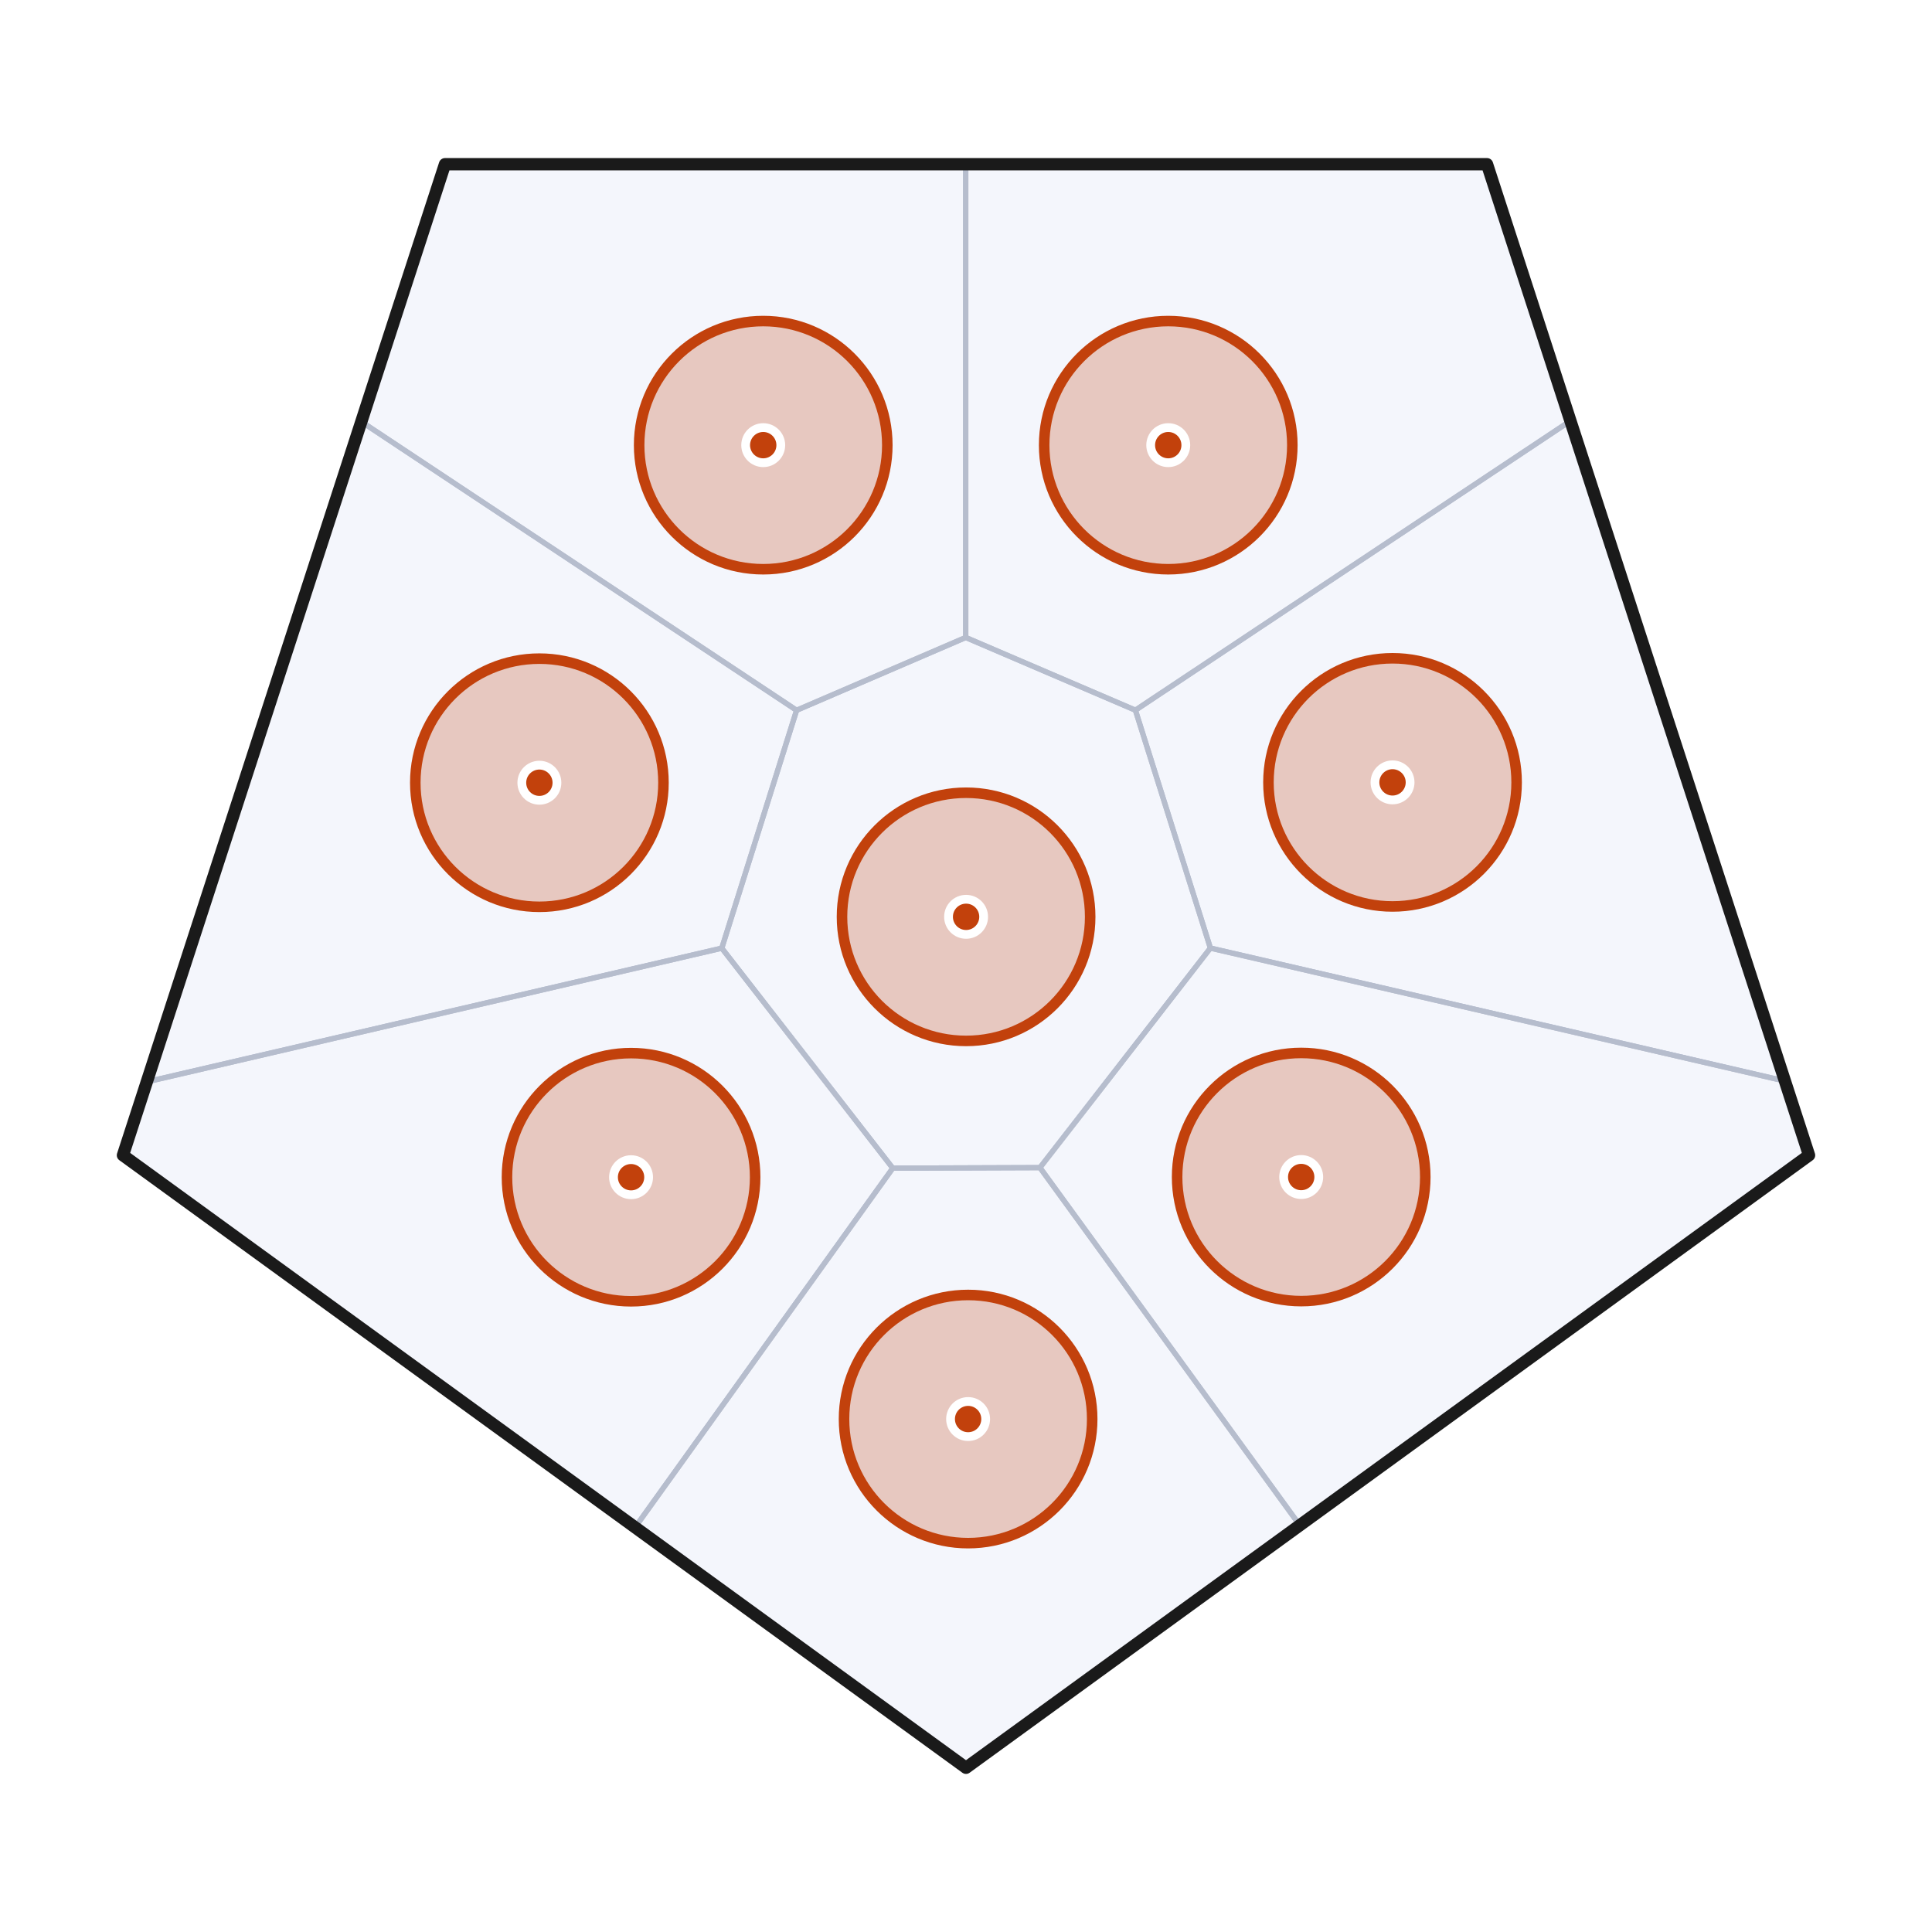
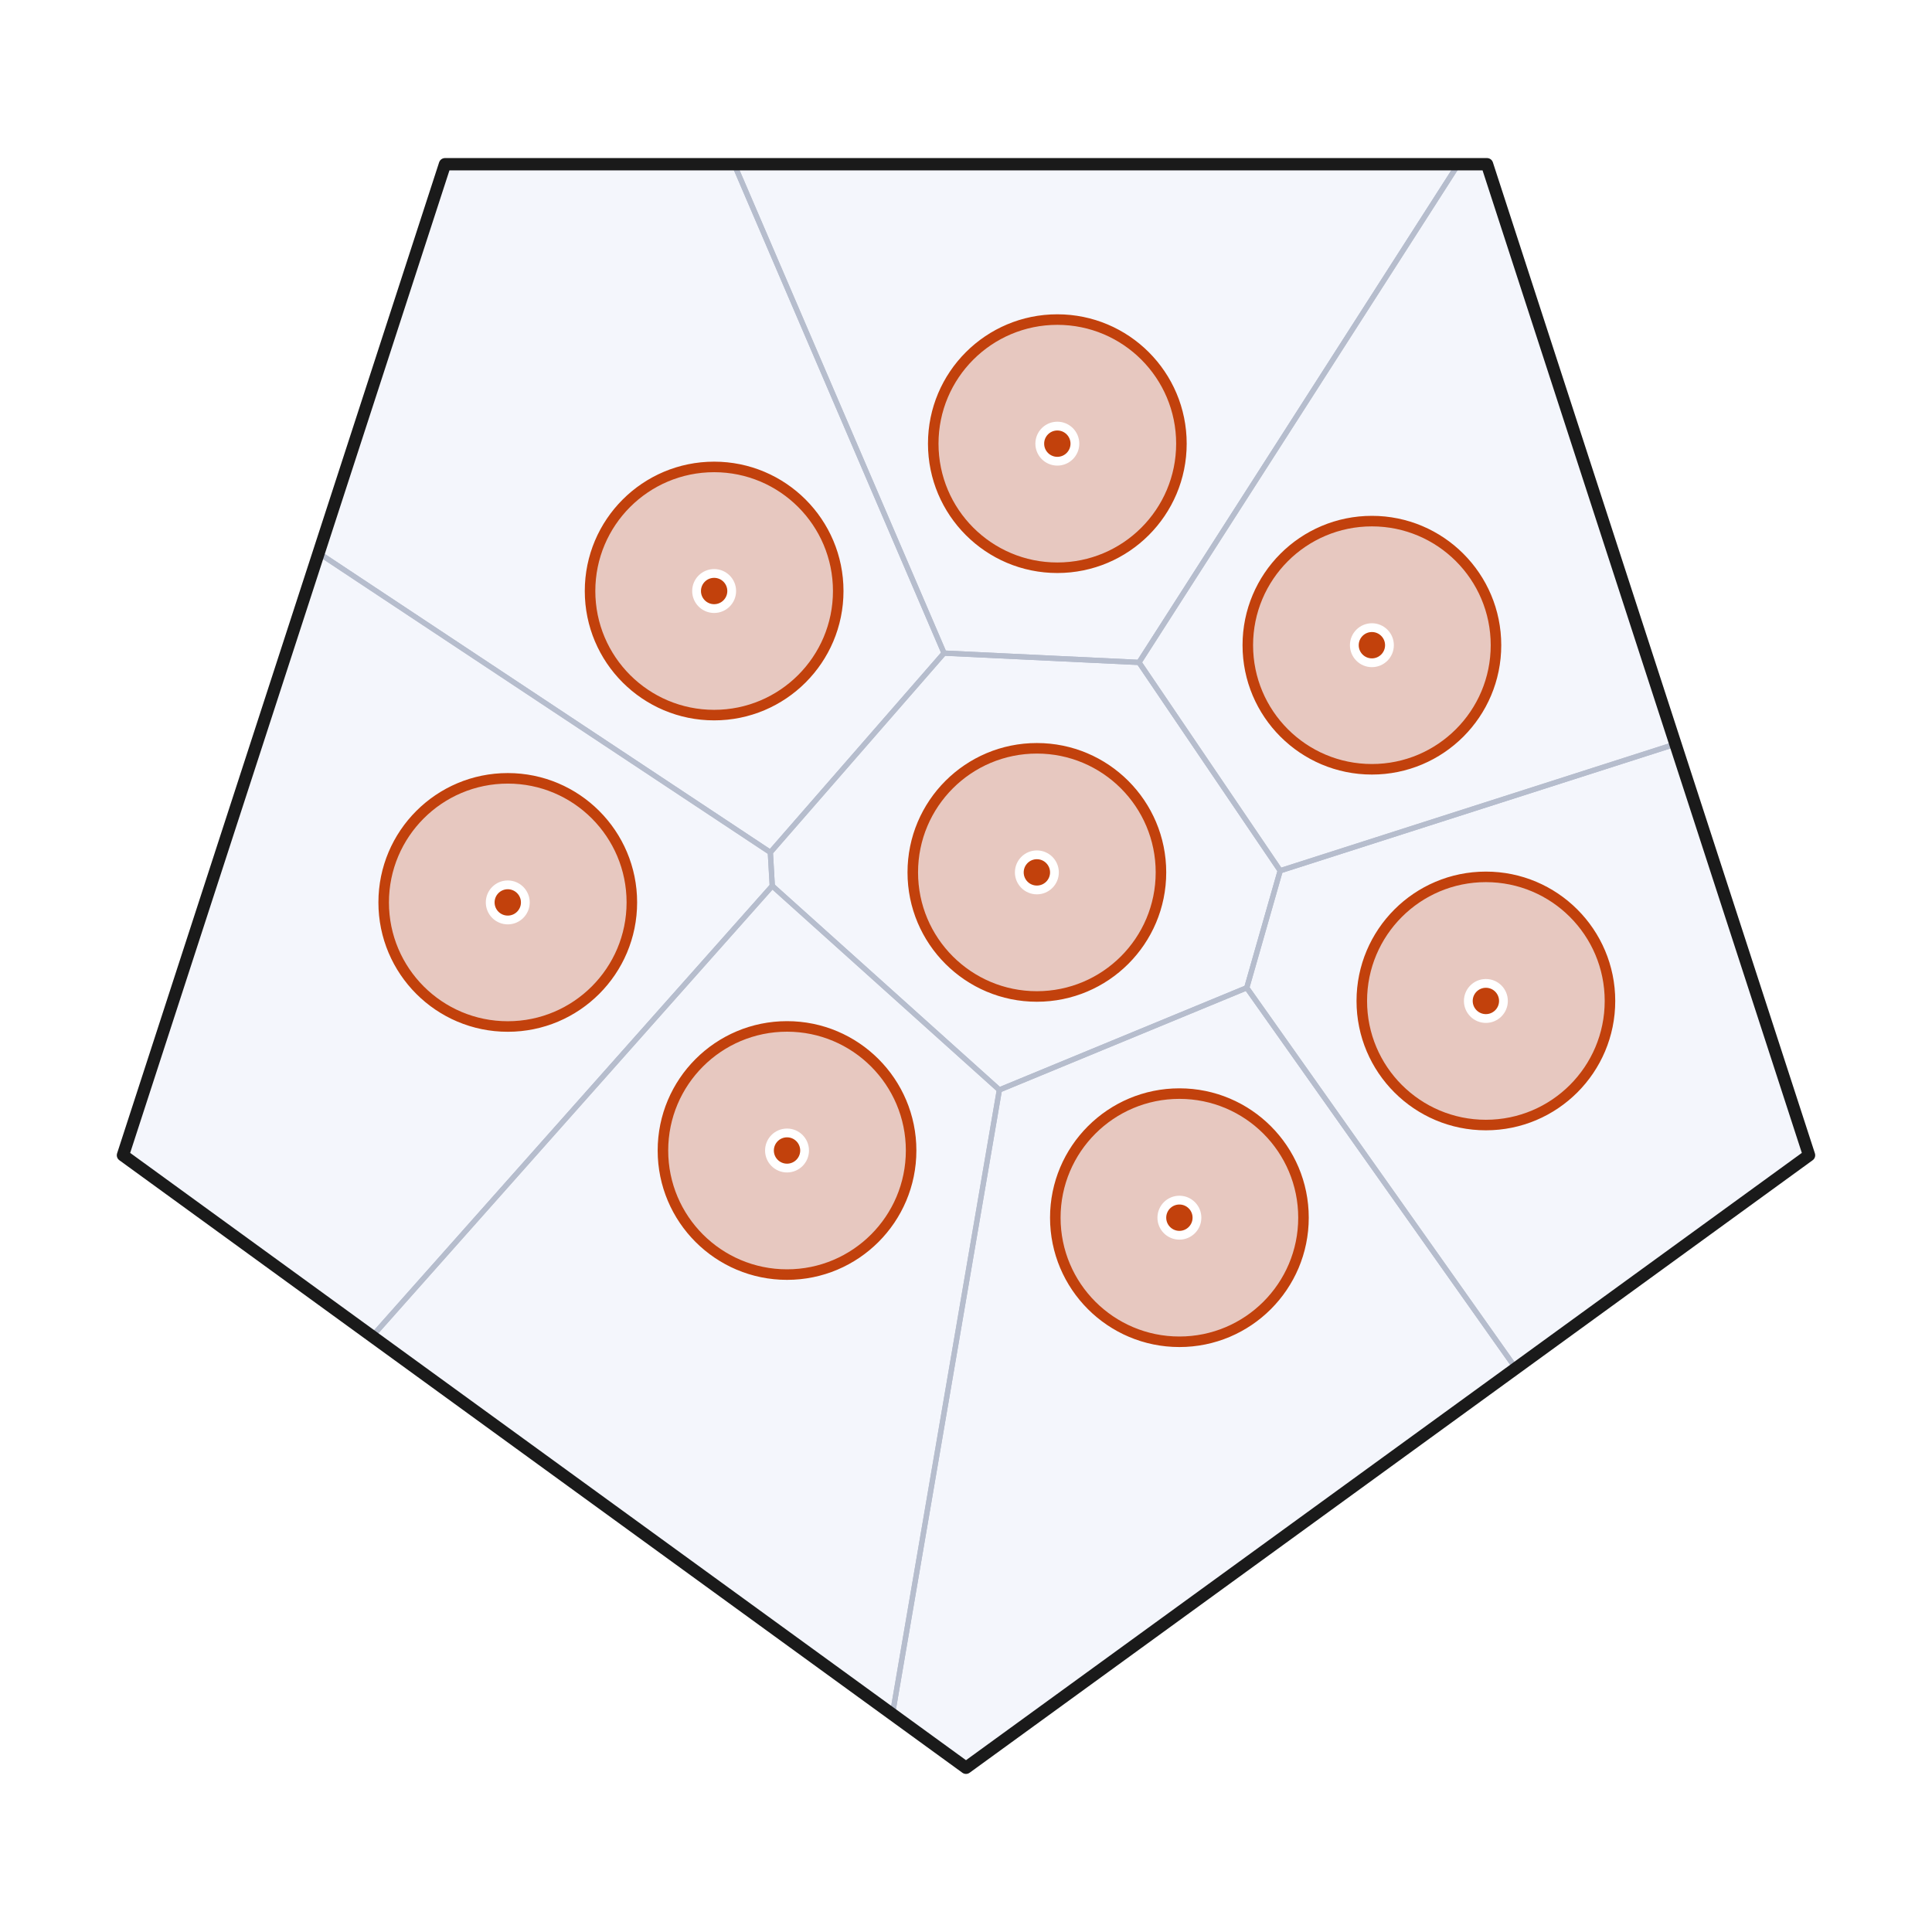
<svg xmlns="http://www.w3.org/2000/svg" viewBox="0 0 220 220" role="img" aria-label="8 circles of radius 0.7 in polygon">
  <style>
    .bg { fill: #fff; }
    .cells path { fill: rgba(80, 110, 200, 0.06); stroke: #b6bdcd; stroke-width: 0.6; }
    .boundary { fill: none; stroke: #1a1a1a; stroke-width: 1.4; stroke-linejoin: round; }
    .sites circle { fill: #c2410c; stroke: #fff; stroke-width: 1; }
    .sites circle.disc { fill: rgba(194, 65, 12, 0.25); stroke: #c2410c; stroke-width: 1.2; }
  </style>
  <rect class="bg" width="100%" height="100%" />
  <g class="cells">
-     <path d="M72.32,173.92 L110.00,201.30 L148.01,173.69 L118.42,132.96 L101.66,133.02 Z" />
-     <path d="M109.97,72.59 L129.29,80.87 L178.83,47.92 L169.33,18.70 L109.97,18.70 Z" />
-     <path d="M14.00,131.55 L72.32,173.92 L101.66,133.02 L82.19,107.97 L16.72,123.19 Z" />
-     <path d="M118.42,132.96 L148.01,173.69 L206.00,131.55 L203.25,123.10 L137.83,107.96 Z" />
-     <path d="M41.14,48.01 L90.71,80.88 L109.97,72.59 L109.97,18.70 L50.67,18.70 Z" />
-     <path d="M16.72,123.19 L82.19,107.97 L90.71,80.88 L41.14,48.01 Z" />
-     <path d="M82.19,107.97 L101.66,133.02 L118.42,132.96 L137.83,107.96 L129.29,80.87 L109.97,72.59 L90.71,80.88 Z" />
-     <path d="M129.29,80.87 L137.83,107.96 L203.25,123.10 L178.83,47.92 Z" />
+     <path d="M129.70,75.43 L145.78,99.15 L190.78,84.73 L169.33,18.70 L166.06,18.70 Z" />
+     <path d="M141.97,112.48 L172.61,155.81 L206.00,131.55 L190.78,84.73 L145.78,99.15 Z" />
+     <path d="M42.38,152.17 L101.62,195.22 L113.80,124.11 L87.94,100.88 Z" />
+     <path d="M83.60,18.70 L107.50,74.37 L129.70,75.43 L166.06,18.70 Z" />
+     <path d="M14.00,131.55 L42.38,152.17 L87.94,100.88 L87.72,97.06 L36.28,62.97 Z" />
+     <path d="M101.62,195.22 L110.00,201.30 L172.61,155.81 L141.97,112.48 L113.80,124.11 Z" />
+     <path d="M87.72,97.06 L87.94,100.88 L113.80,124.11 L141.97,112.48 L145.78,99.15 L129.70,75.43 L107.50,74.37 Z" />
+     <path d="M36.28,62.97 L87.72,97.06 L107.50,74.37 L83.60,18.70 L50.67,18.70 Z" />
  </g>
  <path class="boundary" d="M110.00,201.30 L206.00,131.55 L169.33,18.70 L50.67,18.70 L14.00,131.55 Z" />
  <g class="sites">
-     <circle class="disc" cx="110.24" cy="161.59" r="14.13" />
-     <circle cx="110.24" cy="161.59" r="2" />
-     <circle class="disc" cx="133.03" cy="50.69" r="14.13" />
-     <circle cx="133.03" cy="50.69" r="2" />
-     <circle class="disc" cx="71.86" cy="134.05" r="14.13" />
-     <circle cx="71.86" cy="134.05" r="2" />
-     <circle class="disc" cx="148.17" cy="134.03" r="14.13" />
-     <circle cx="148.17" cy="134.03" r="2" />
-     <circle class="disc" cx="86.91" cy="50.69" r="14.13" />
-     <circle cx="86.91" cy="50.69" r="2" />
-     <circle class="disc" cx="61.42" cy="89.13" r="14.13" />
-     <circle cx="61.42" cy="89.13" r="2" />
-     <circle class="disc" cx="110.01" cy="104.40" r="14.13" />
-     <circle cx="110.01" cy="104.40" r="2" />
-     <circle class="disc" cx="158.57" cy="89.09" r="14.13" />
-     <circle cx="158.57" cy="89.09" r="2" />
+     <circle class="disc" cx="156.22" cy="73.47" r="14.13" />
+     <circle cx="156.22" cy="73.47" r="2" />
+     <circle class="disc" cx="169.20" cy="113.98" r="14.13" />
+     <circle cx="169.20" cy="113.98" r="2" />
+     <circle class="disc" cx="89.62" cy="131.01" r="14.13" />
+     <circle cx="89.62" cy="131.01" r="2" />
+     <circle class="disc" cx="120.40" cy="50.52" r="14.13" />
+     <circle cx="120.40" cy="50.52" r="2" />
+     <circle class="disc" cx="57.82" cy="102.76" r="14.13" />
+     <circle cx="57.82" cy="102.76" r="2" />
+     <circle class="disc" cx="134.30" cy="138.66" r="14.13" />
+     <circle cx="134.30" cy="138.66" r="2" />
+     <circle class="disc" cx="118.07" cy="99.34" r="14.13" />
+     <circle cx="118.07" cy="99.34" r="2" />
+     <circle class="disc" cx="81.32" cy="67.30" r="14.13" />
+     <circle cx="81.32" cy="67.30" r="2" />
  </g>
</svg>
